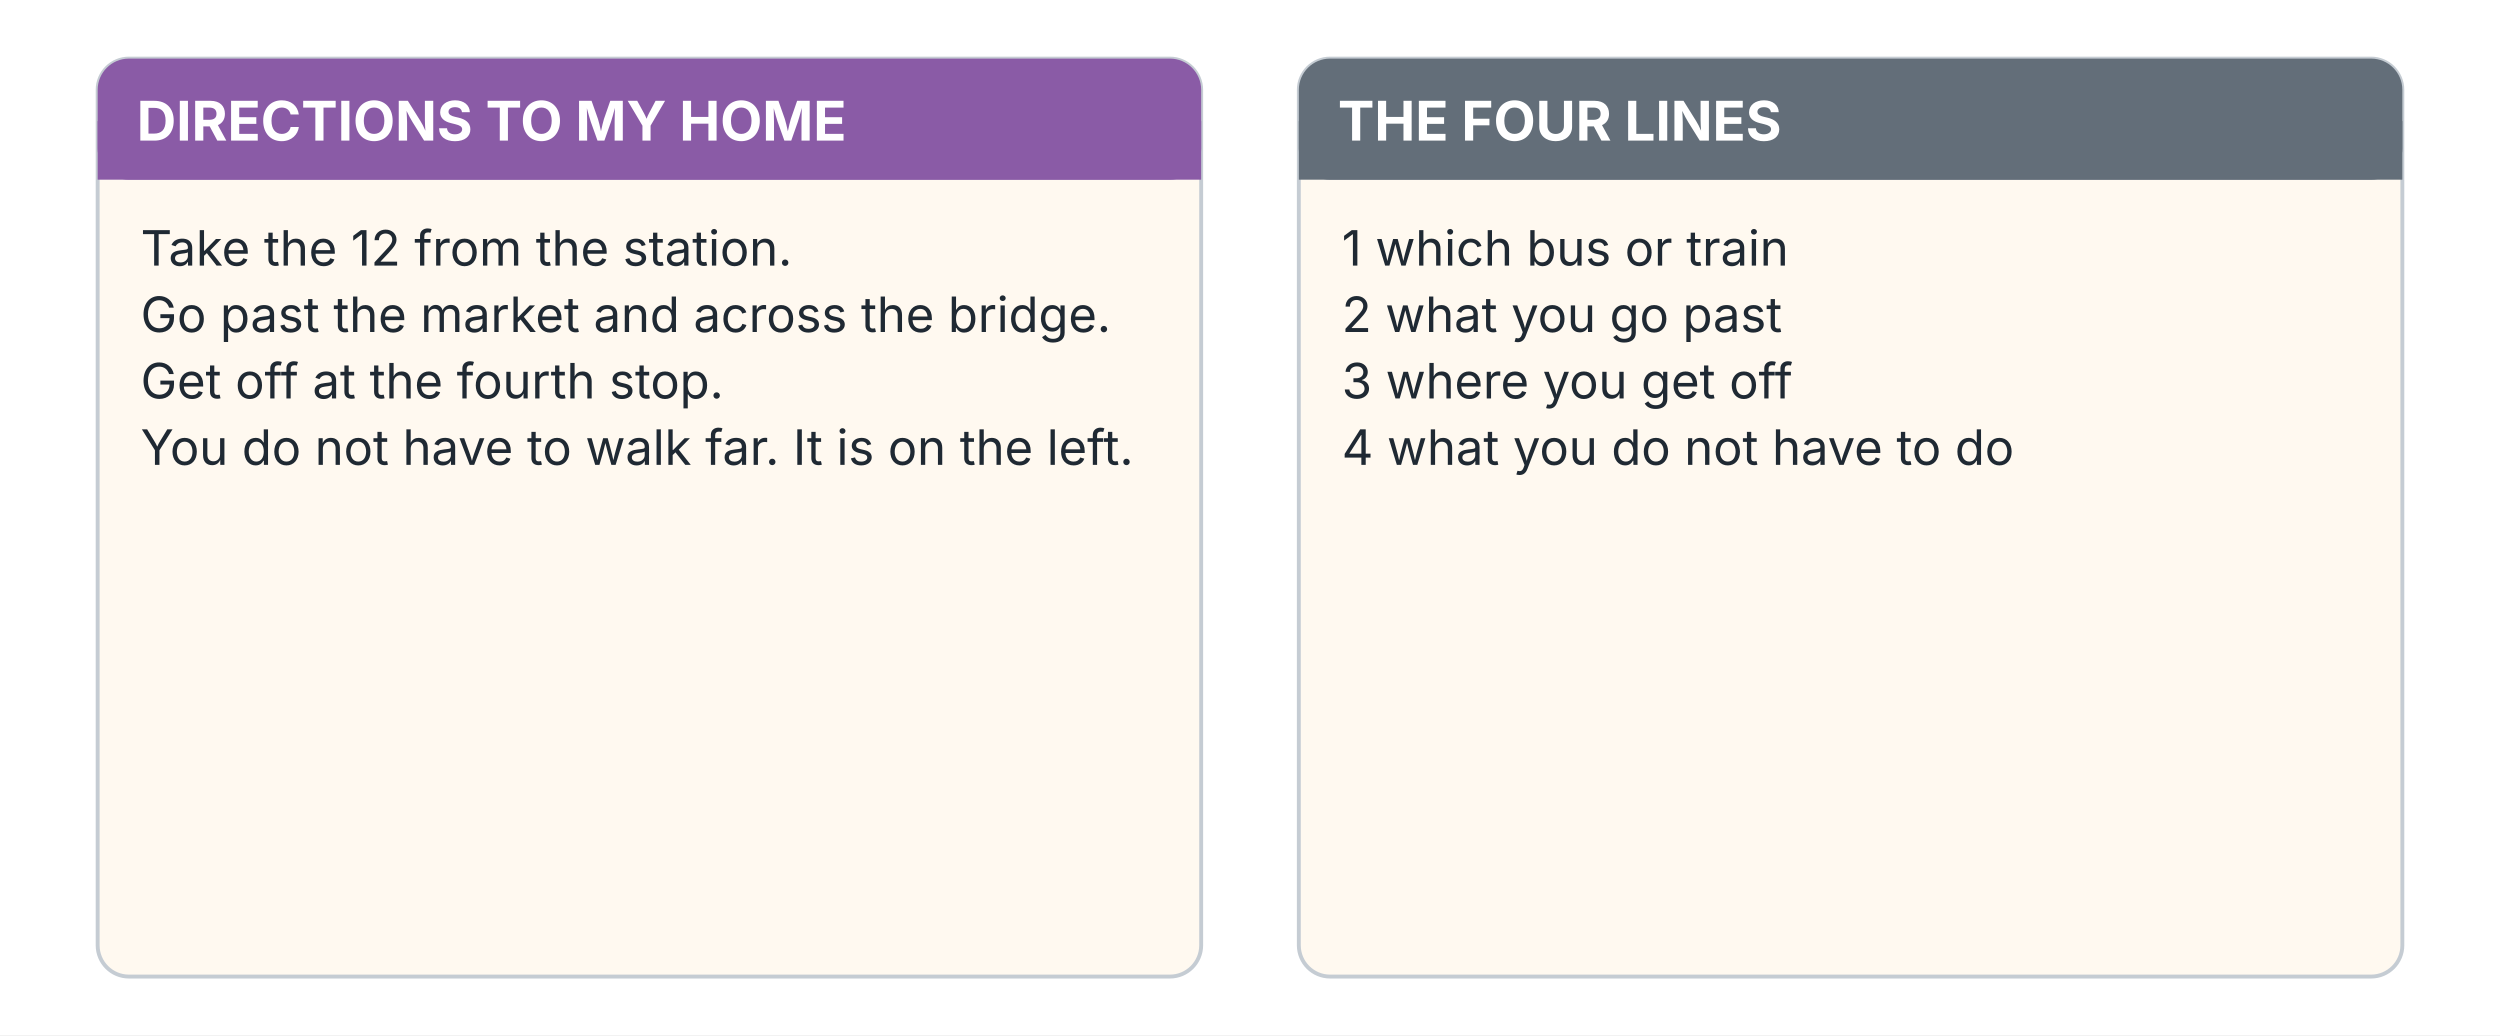
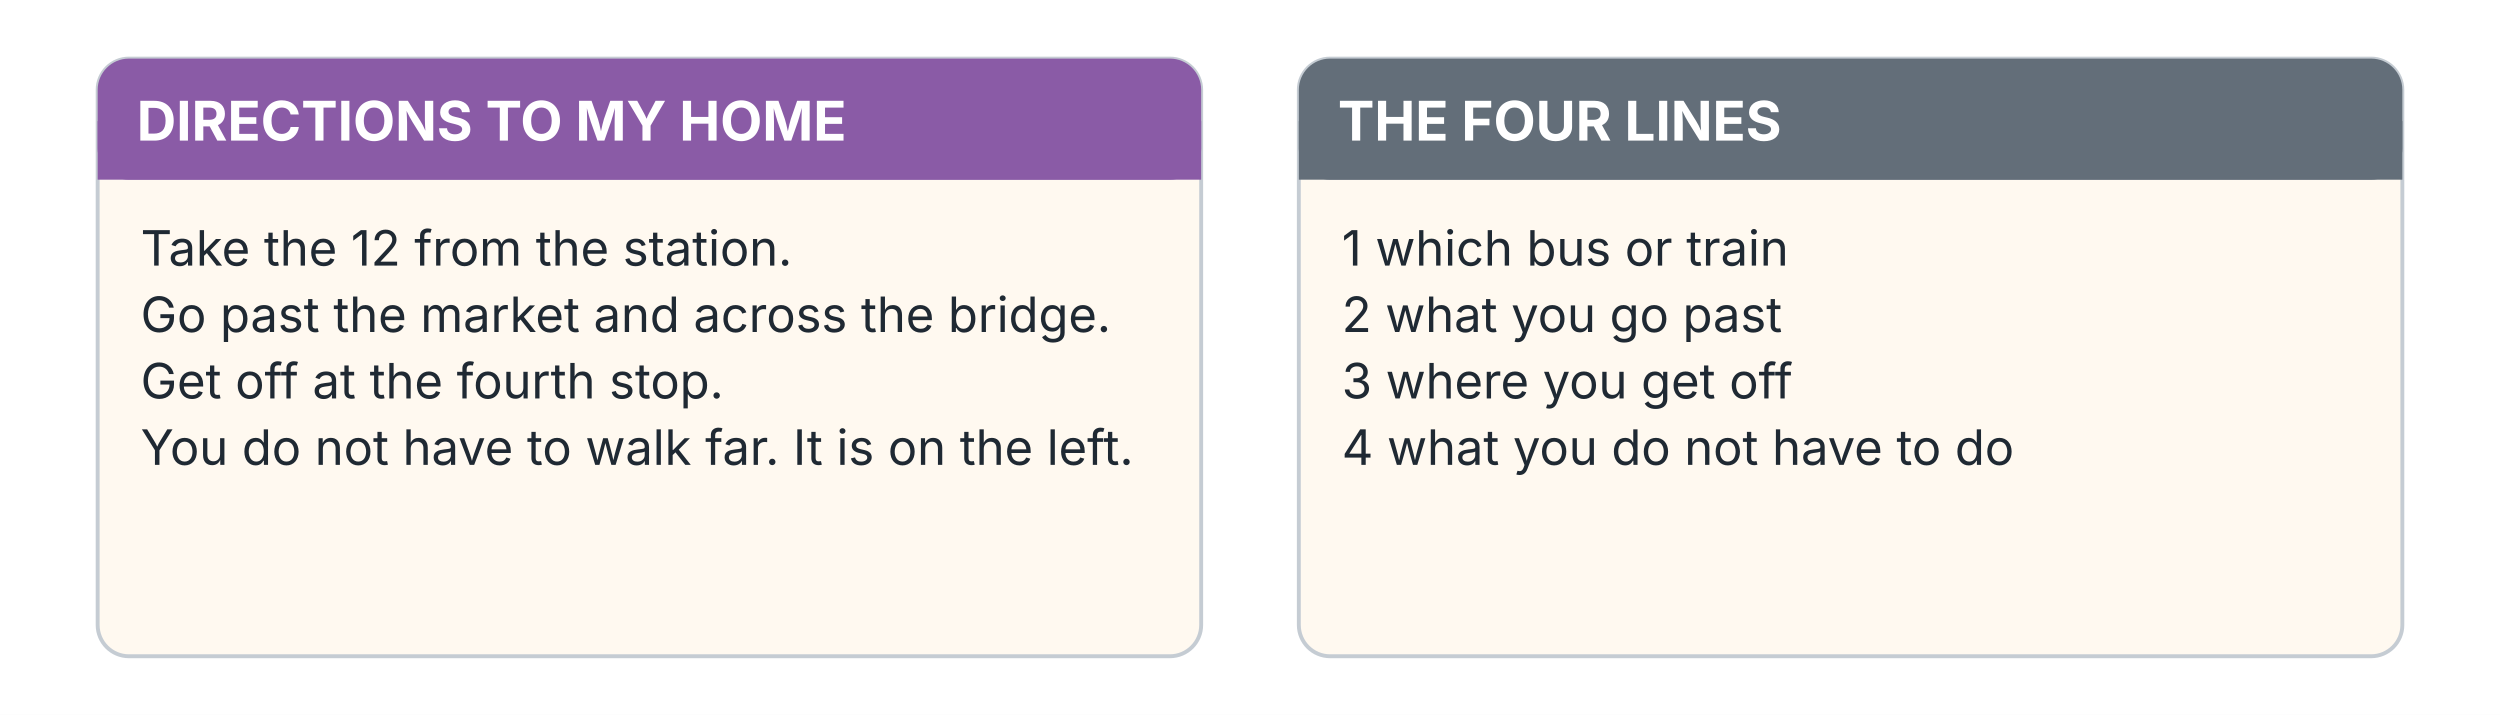
- <svg xmlns="http://www.w3.org/2000/svg" width="1280" height="530" viewBox="0 0 1280 530">
-   <rect width="1280" height="530" fill="#FFFFFF" />
-   <rect x="50.00" y="30.00" width="565.00" height="470.00" rx="16" ry="16" fill="#FFF9F0" stroke="#C5CCD3" stroke-width="2" />
+ <svg xmlns="http://www.w3.org/2000/svg" width="1280" height="366" viewBox="0 0 1280 366">
+   <rect width="1280" height="366" fill="#FFFFFF" />
+   <rect x="50.00" y="30.00" width="565.00" height="306.00" rx="16" ry="16" fill="#FFF9F0" stroke="#C5CCD3" stroke-width="2" />
  <rect x="50.00" y="30.00" width="565.00" height="62.00" rx="16" ry="16" fill="#8A5BA6" />
  <rect x="50.00" y="62.00" width="565.00" height="30.00" fill="#8A5BA6" />
  <text x="70.00" y="72.00" font-family="Inter, DejaVu Sans, sans-serif" font-size="28.0" font-weight="700" fill="#FFFFFF" text-anchor="start">DIRECTIONS TO MY HOME</text>
  <text x="72.00" y="136.00" font-family="Inter, DejaVu Sans, sans-serif" font-size="25.0" font-weight="400" fill="#1F2933" text-anchor="start">Take the 12 from the station.</text>
  <text x="72.00" y="170.00" font-family="Inter, DejaVu Sans, sans-serif" font-size="25.0" font-weight="400" fill="#1F2933" text-anchor="start">Go past the market and across the bridge.</text>
  <text x="72.00" y="204.00" font-family="Inter, DejaVu Sans, sans-serif" font-size="25.0" font-weight="400" fill="#1F2933" text-anchor="start">Get off at the fourth stop.</text>
  <text x="72.00" y="238.00" font-family="Inter, DejaVu Sans, sans-serif" font-size="25.0" font-weight="400" fill="#1F2933" text-anchor="start">You do not have to walk far. It is on the left.</text>
-   <rect x="665.00" y="30.00" width="565.00" height="470.00" rx="16" ry="16" fill="#FFF9F0" stroke="#C5CCD3" stroke-width="2" />
+   <rect x="665.00" y="30.00" width="565.00" height="306.00" rx="16" ry="16" fill="#FFF9F0" stroke="#C5CCD3" stroke-width="2" />
  <rect x="665.00" y="30.00" width="565.00" height="62.00" rx="16" ry="16" fill="#636E79" />
  <rect x="665.00" y="62.00" width="565.00" height="30.00" fill="#636E79" />
  <text x="685.00" y="72.00" font-family="Inter, DejaVu Sans, sans-serif" font-size="28.0" font-weight="700" fill="#FFFFFF" text-anchor="start">THE FOUR LINES</text>
  <text x="687.00" y="136.00" font-family="Inter, DejaVu Sans, sans-serif" font-size="25.0" font-weight="400" fill="#1F2933" text-anchor="start">1 which bus or train</text>
  <text x="687.00" y="170.00" font-family="Inter, DejaVu Sans, sans-serif" font-size="25.0" font-weight="400" fill="#1F2933" text-anchor="start">2 what you go past</text>
  <text x="687.00" y="204.00" font-family="Inter, DejaVu Sans, sans-serif" font-size="25.0" font-weight="400" fill="#1F2933" text-anchor="start">3 where you get off</text>
  <text x="687.00" y="238.00" font-family="Inter, DejaVu Sans, sans-serif" font-size="25.0" font-weight="400" fill="#1F2933" text-anchor="start">4 what you do not have to do</text>
</svg>
